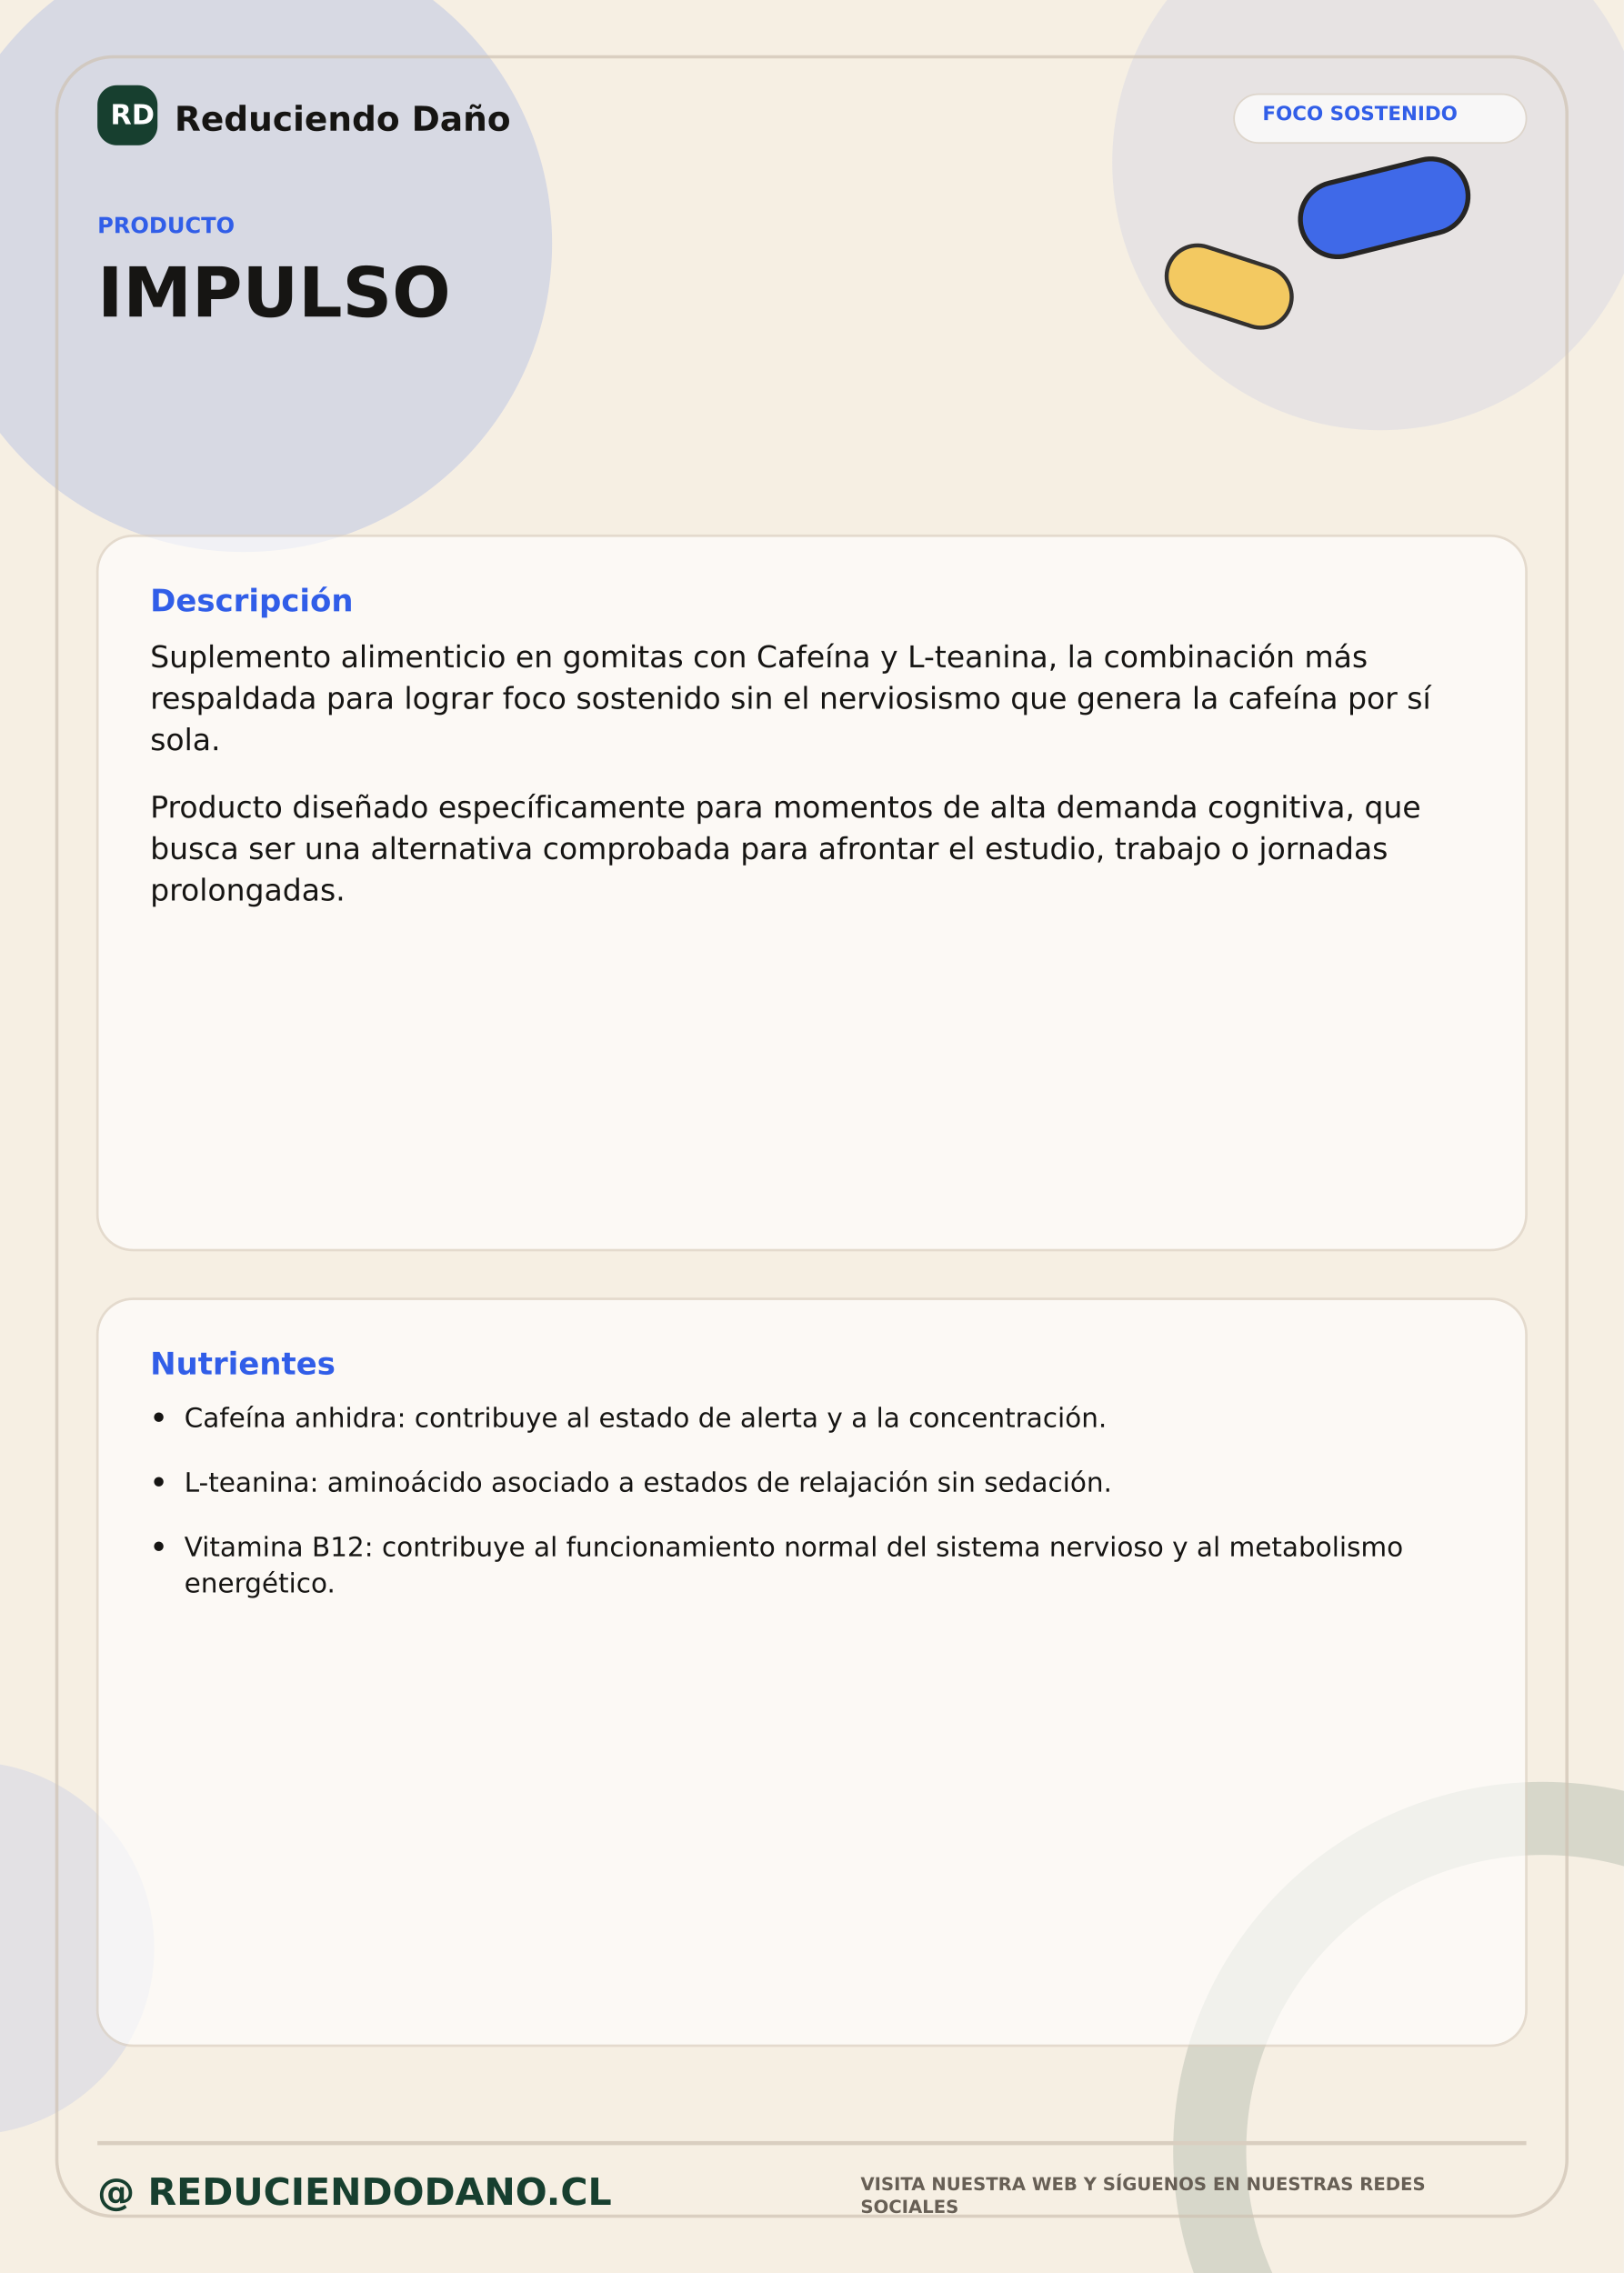
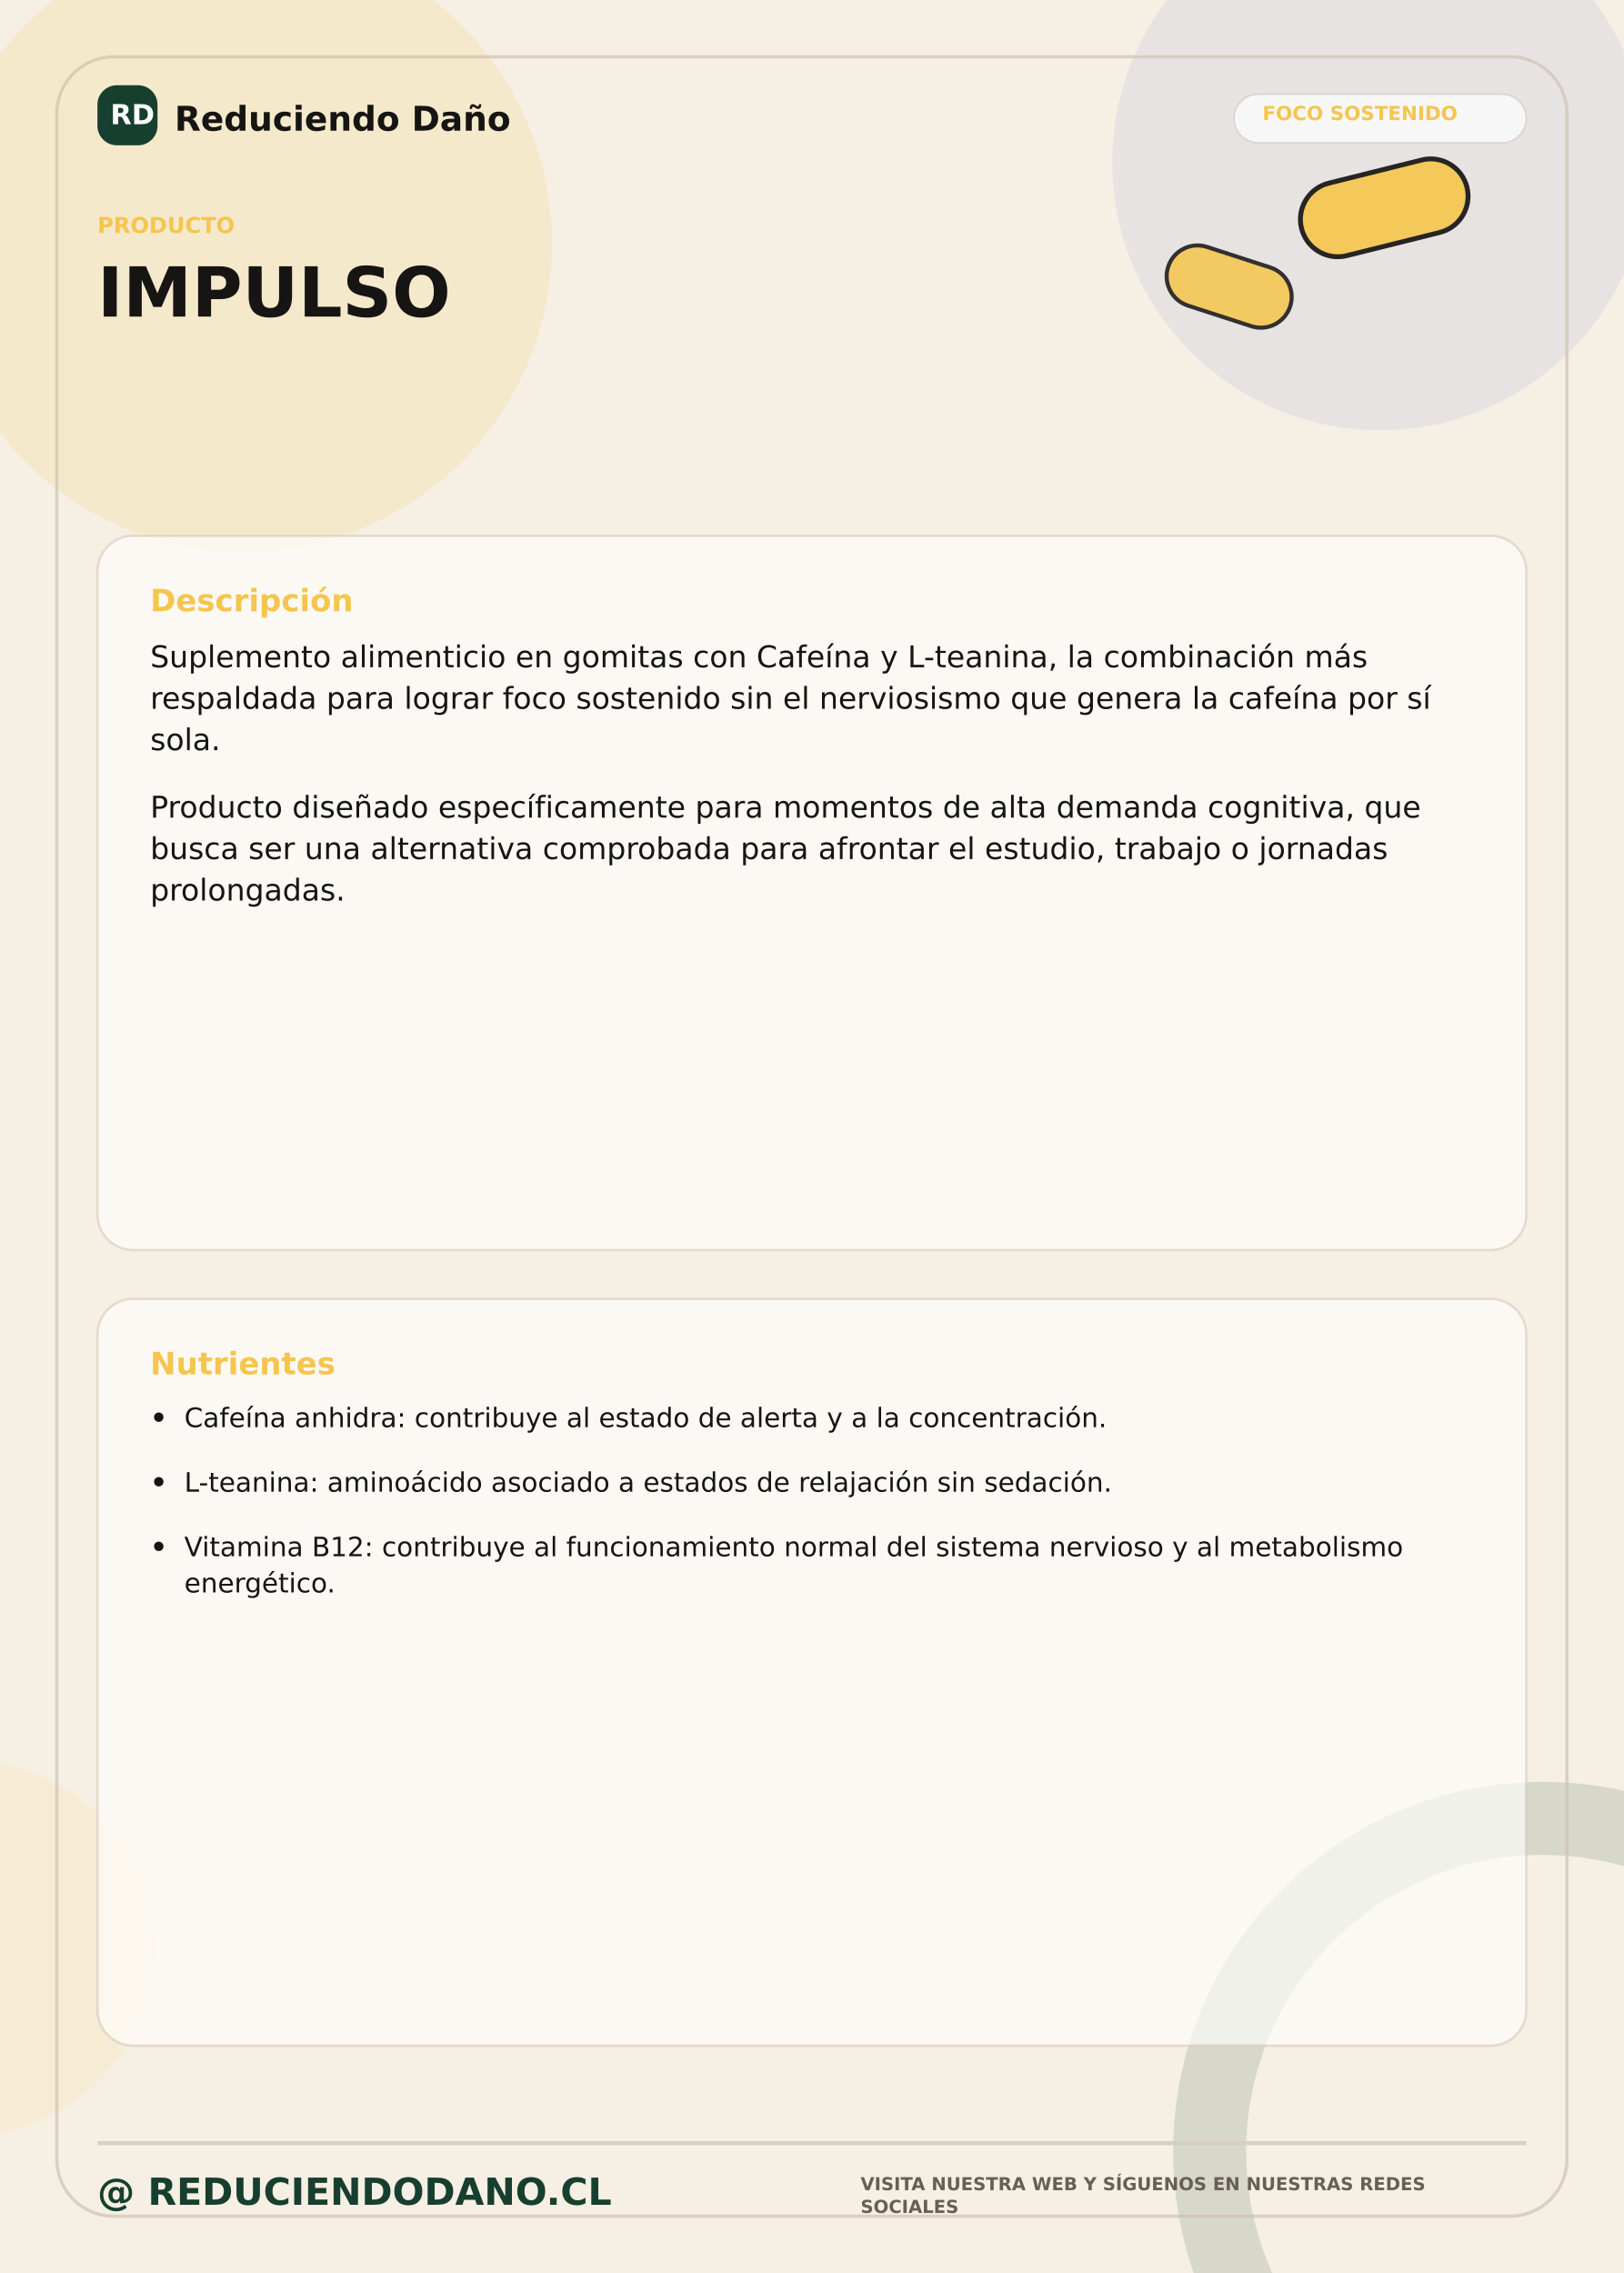
<svg xmlns="http://www.w3.org/2000/svg" width="2000px" height="2800px" viewBox="0 0 2000 2800">
  <g id="fondo_editable">
    <rect x="0" y="0" width="2000" height="2800" rx="0" fill="#F6EFE3" />
-     <circle cx="300" cy="300" r="380" fill="#315EE8" opacity=".16" />
+     <circle cx="300" cy="300" r="380" fill="#F5C54D" opacity=".16" />
    <circle cx="1700" cy="200" r="330" fill="#315EE8" opacity=".08" />
    <circle cx="1900" cy="2650" r="410" fill="none" stroke="#173F2F" stroke-width="90" opacity=".14" />
-     <circle cx="-40" cy="2400" r="230" fill="#315EE8" opacity=".10" />
+     <circle cx="-40" cy="2400" r="230" fill="#F5C54D" opacity=".10" />
  </g>
  <g id="marco_y_decoracion_editable">
    <rect x="70" y="70" width="1860" height="2660" rx="70" fill="none" stroke="#CFC2B2" stroke-width="4" opacity=".7" />
-     <rect x="1600" y="210" width="210" height="92" rx="46" fill="#315EE8" stroke="#161513" stroke-width="6" transform="rotate(-14 1705 256)" opacity=".92" />
+     <rect x="1600" y="210" width="210" height="92" rx="46" fill="#F5C54D" stroke="#161513" stroke-width="6" transform="rotate(-14 1705 256)" opacity=".92" />
    <rect x="1435" y="315" width="158" height="76" rx="38" fill="#F5C54D" stroke="#161513" stroke-width="5" transform="rotate(18 1514 353)" opacity=".86" />
  </g>
  <g id="header_marca">
    <rect x="120" y="105" width="74" height="74" rx="24" fill="#173F2F" />
    <text class="txt" x="136" y="153" fill="#FFFFFF" font-family="DejaVu Sans, Arial, Helvetica, sans-serif" font-size="34" font-weight="700">RD</text>
    <text class="txt" x="215" y="161" fill="#161513" font-family="DejaVu Sans, Arial, Helvetica, sans-serif" font-size="42" font-weight="700">Reduciendo Daño</text>
    <rect x="1520" y="116" width="360" height="60" rx="30" fill="#FFFFFF" stroke="#D9CEC0" stroke-width="2" opacity=".7" />
-     <text class="txt" x="1555" y="148" fill="#315EE8" font-family="DejaVu Sans, Arial, Helvetica, sans-serif" font-size="24" font-weight="700">FOCO SOSTENIDO</text>
+     <text class="txt" x="1555" y="148" fill="#F5C54D" font-family="DejaVu Sans, Arial, Helvetica, sans-serif" font-size="24" font-weight="700">FOCO SOSTENIDO</text>
  </g>
  <g id="titulo">
-     <text class="txt" x="120" y="287" fill="#315EE8" font-family="DejaVu Sans, Arial, Helvetica, sans-serif" font-size="27" font-weight="700">PRODUCTO</text>
+     <text class="txt" x="120" y="287" fill="#F5C54D" font-family="DejaVu Sans, Arial, Helvetica, sans-serif" font-size="27" font-weight="700">PRODUCTO</text>
    <text class="txt" x="120" y="390" fill="#161513" font-family="DejaVu Sans, Arial, Helvetica, sans-serif" font-size="85" font-weight="700">IMPULSO</text>
  </g>
  <g id="cajas_editables">
    <rect x="120" y="660" width="1760" height="880" rx="44" fill="#FFFFFF" stroke="#D9CEC0" stroke-width="3" opacity=".64" />
    <rect x="120" y="1600" width="1760" height="920" rx="44" fill="#FFFFFF" stroke="#D9CEC0" stroke-width="3" opacity=".64" />
  </g>
  <g id="contenido_texto">
-     <text class="txt" x="185" y="753" fill="#315EE8" font-family="DejaVu Sans, Arial, Helvetica, sans-serif" font-size="38" font-weight="700">Descripción</text>
+     <text class="txt" x="185" y="753" fill="#F5C54D" font-family="DejaVu Sans, Arial, Helvetica, sans-serif" font-size="38" font-weight="700">Descripción</text>
    <text class="txt" x="185" y="822" fill="#161513" font-family="DejaVu Sans, Arial, Helvetica, sans-serif" font-size="37" font-weight="400">Suplemento alimenticio en gomitas con Cafeína y L-teanina, la combinación más</text>
    <text class="txt" x="185" y="873.06" fill="#161513" font-family="DejaVu Sans, Arial, Helvetica, sans-serif" font-size="37" font-weight="400">respaldada para lograr foco sostenido sin el nerviosismo que genera la cafeína por sí</text>
    <text class="txt" x="185" y="924.12" fill="#161513" font-family="DejaVu Sans, Arial, Helvetica, sans-serif" font-size="37" font-weight="400">sola.</text>
    <text class="txt" x="185" y="1007.18" fill="#161513" font-family="DejaVu Sans, Arial, Helvetica, sans-serif" font-size="37" font-weight="400">Producto diseñado específicamente para momentos de alta demanda cognitiva, que</text>
    <text class="txt" x="185" y="1058.24" fill="#161513" font-family="DejaVu Sans, Arial, Helvetica, sans-serif" font-size="37" font-weight="400">busca ser una alternativa comprobada para afrontar el estudio, trabajo o jornadas</text>
    <text class="txt" x="185" y="1109.3" fill="#161513" font-family="DejaVu Sans, Arial, Helvetica, sans-serif" font-size="37" font-weight="400">prolongadas.</text>
-     <text class="txt" x="185" y="1693" fill="#315EE8" font-family="DejaVu Sans, Arial, Helvetica, sans-serif" font-size="38" font-weight="700">Nutrientes</text>
+     <text class="txt" x="185" y="1693" fill="#F5C54D" font-family="DejaVu Sans, Arial, Helvetica, sans-serif" font-size="38" font-weight="700">Nutrientes</text>
    <text x="185" y="1758" fill="#161513" font-family="DejaVu Sans, Arial, Helvetica, sans-serif" font-size="33" font-weight="700">•</text>
    <text class="txt" x="227" y="1758" fill="#161513" font-family="DejaVu Sans, Arial, Helvetica, sans-serif" font-size="33" font-weight="400">Cafeína anhidra: contribuye al estado de alerta y a la concentración.</text>
    <text x="185" y="1837.55" fill="#161513" font-family="DejaVu Sans, Arial, Helvetica, sans-serif" font-size="33" font-weight="700">•</text>
    <text class="txt" x="227" y="1837.55" fill="#161513" font-family="DejaVu Sans, Arial, Helvetica, sans-serif" font-size="33" font-weight="400">L-teanina: aminoácido asociado a estados de relajación sin sedación.</text>
    <text x="185" y="1917.1" fill="#161513" font-family="DejaVu Sans, Arial, Helvetica, sans-serif" font-size="33" font-weight="700">•</text>
    <text class="txt" x="227" y="1917.1" fill="#161513" font-family="DejaVu Sans, Arial, Helvetica, sans-serif" font-size="33" font-weight="400">Vitamina B12: contribuye al funcionamiento normal del sistema nervioso y al metabolismo</text>
    <text class="txt" x="227" y="1961.65" fill="#161513" font-family="DejaVu Sans, Arial, Helvetica, sans-serif" font-size="33" font-weight="400">energético.</text>
  </g>
  <g id="footer">
    <line x1="120" y1="2640" x2="1880" y2="2640" stroke="#D9CEC0" stroke-width="5" />
    <text class="txt" x="120" y="2716" fill="#173F2F" font-family="DejaVu Sans, Arial, Helvetica, sans-serif" font-size="46" font-weight="700">@ REDUCIENDODANO.CL</text>
    <text class="txt" x="1060" y="2698" fill="#675F55" font-family="DejaVu Sans, Arial, Helvetica, sans-serif" font-size="22" font-weight="700">VISITA NUESTRA WEB Y SÍGUENOS EN NUESTRAS REDES</text>
    <text class="txt" x="1060" y="2726" fill="#675F55" font-family="DejaVu Sans, Arial, Helvetica, sans-serif" font-size="22" font-weight="700">SOCIALES</text>
  </g>
</svg>
